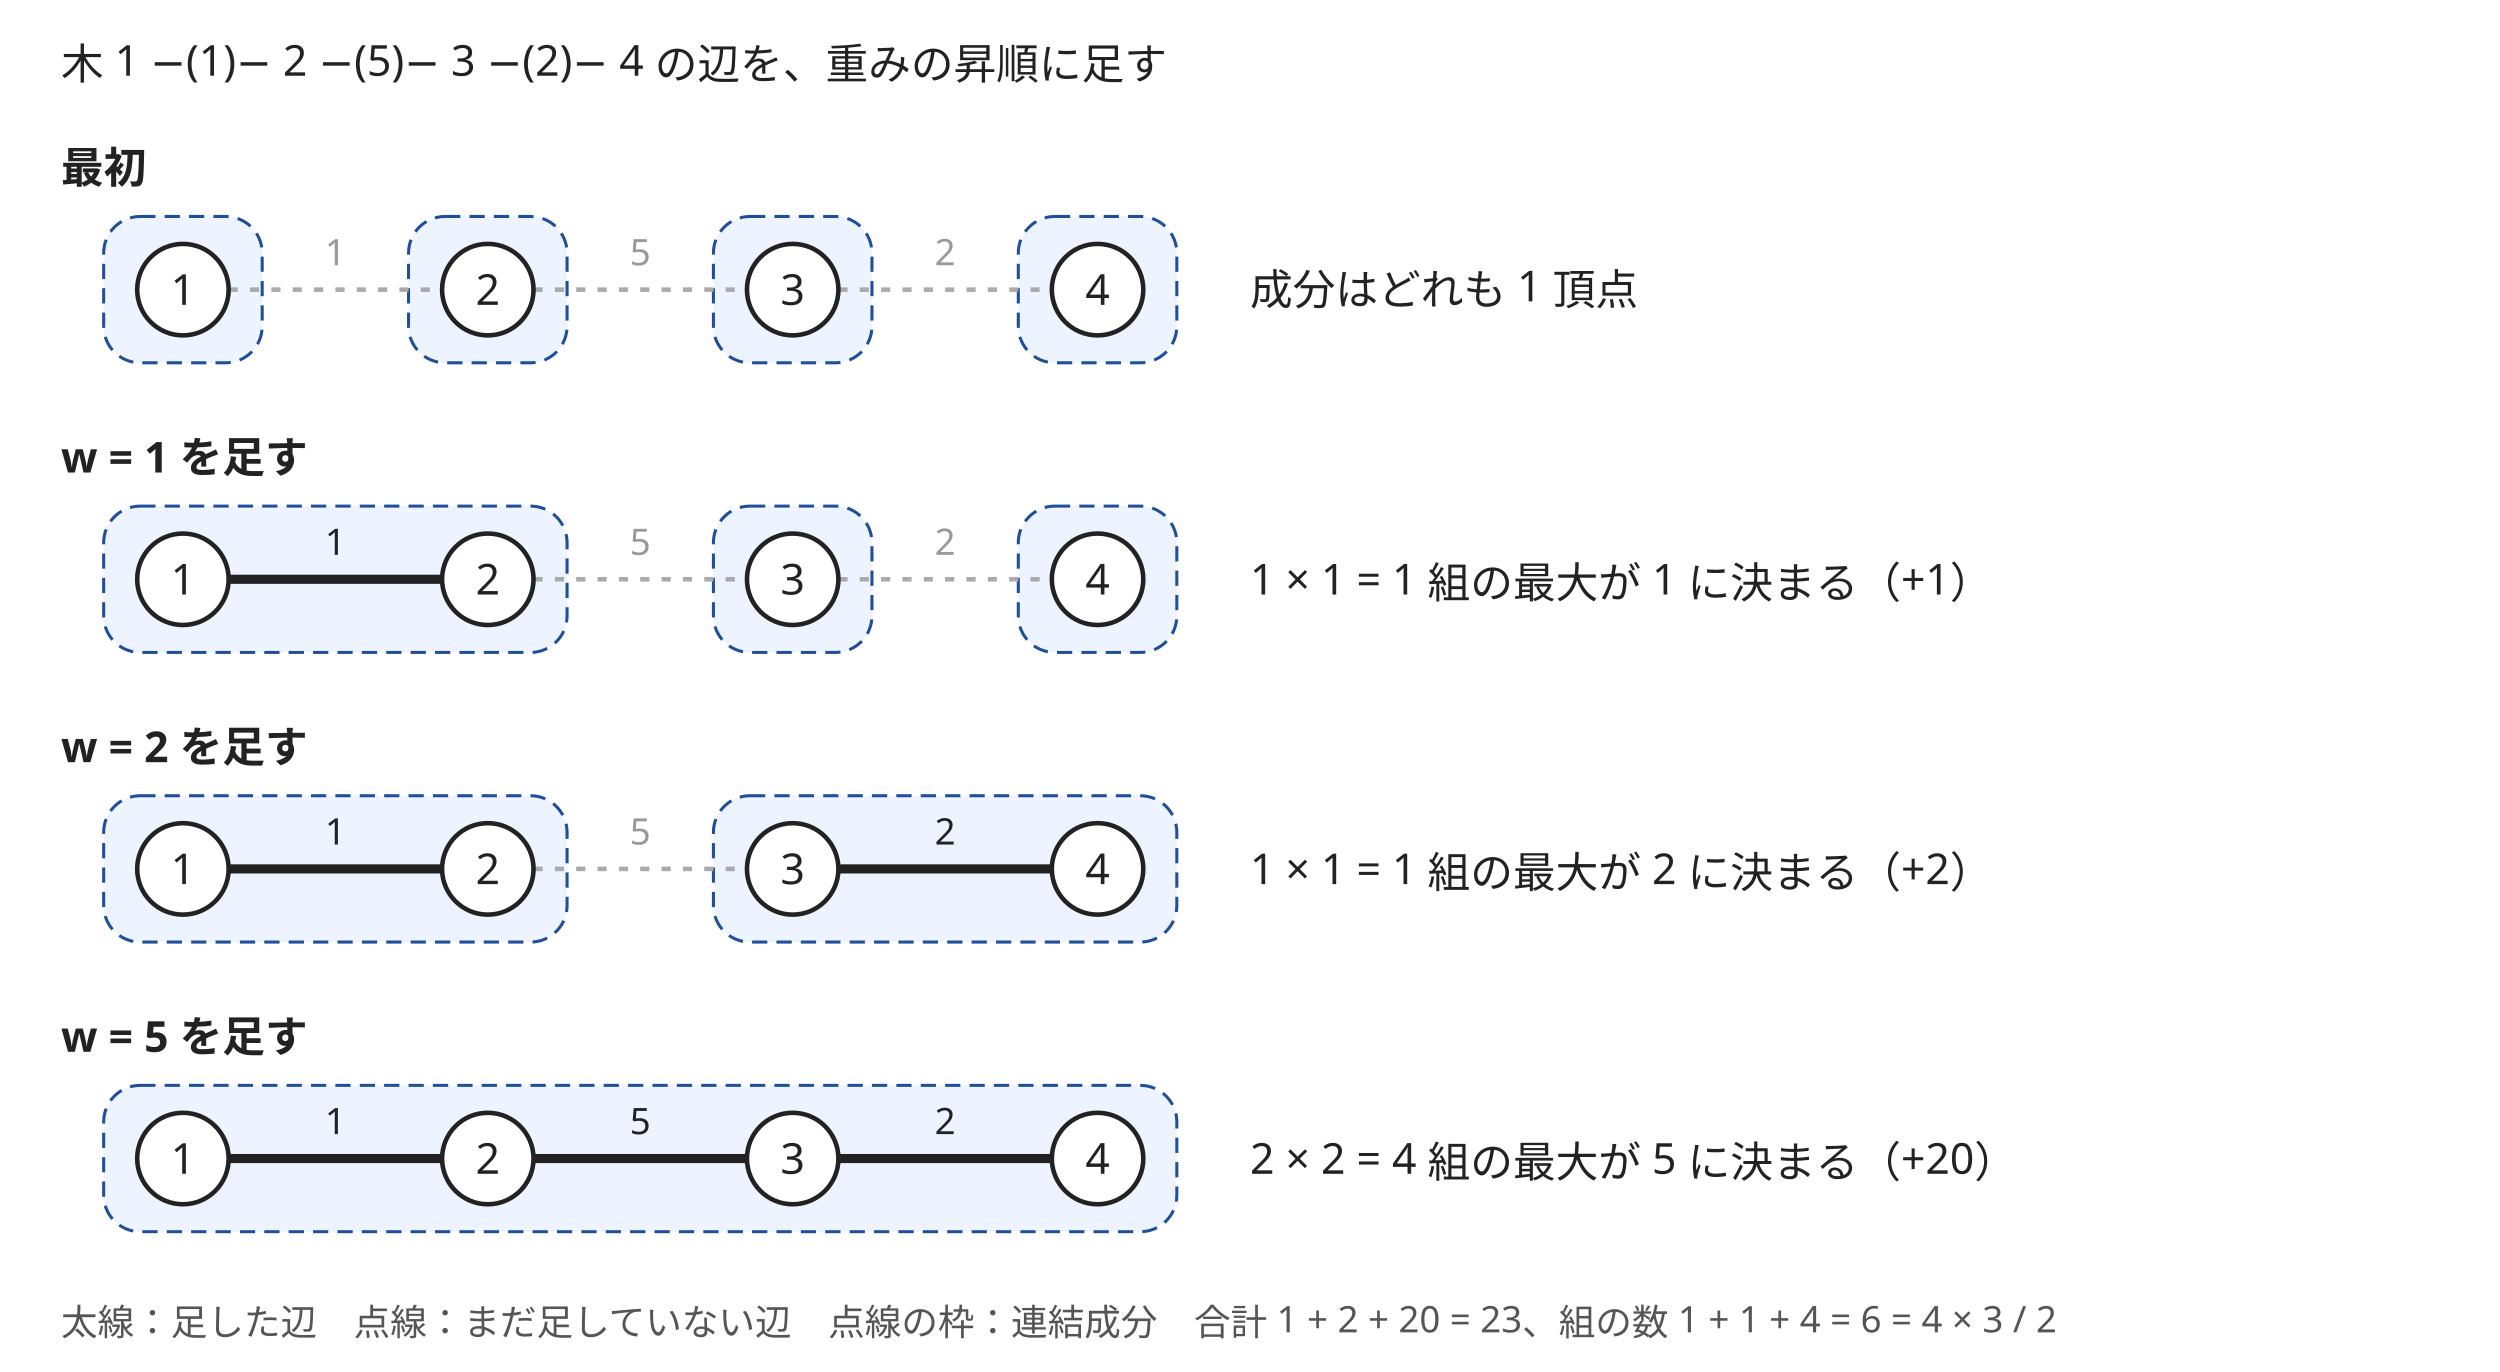
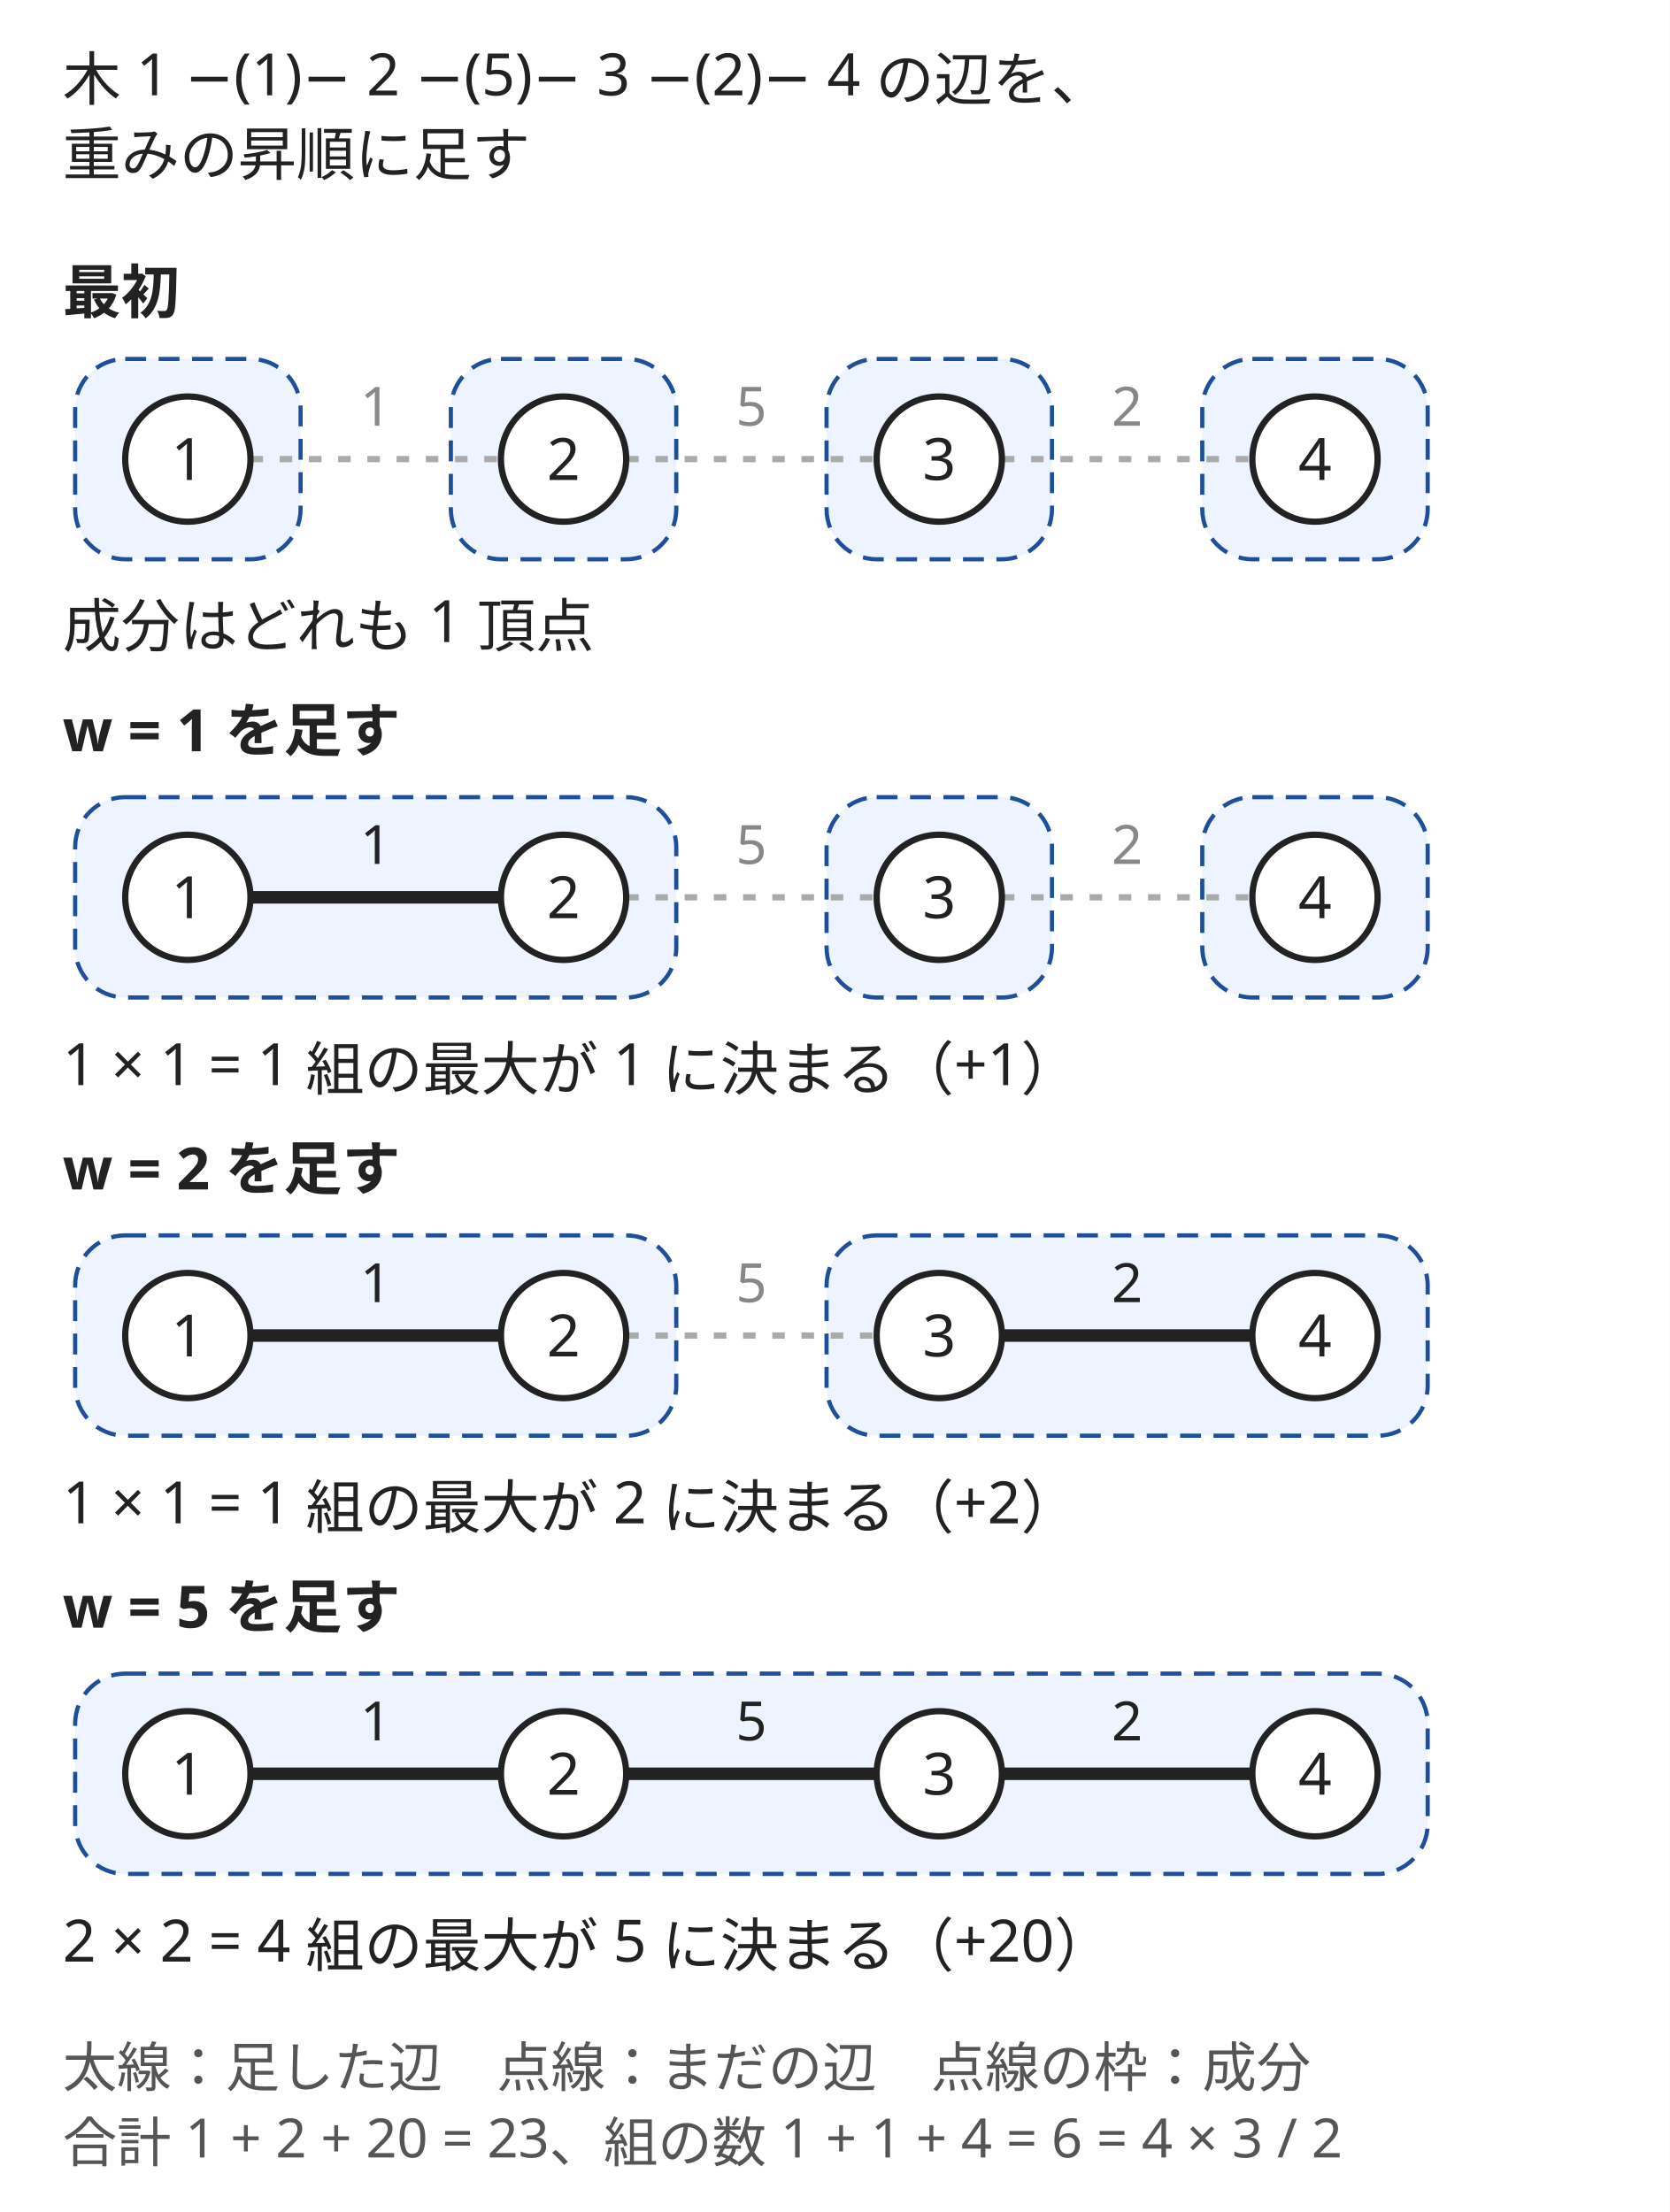
- <svg xmlns="http://www.w3.org/2000/svg" viewBox="0 0 820 450" font-family="sans-serif" font-size="14">
+ <svg xmlns="http://www.w3.org/2000/svg" viewBox="0 0 400 530" font-family="sans-serif" font-size="14">
  <rect width="100%" height="100%" fill="#ffffff" />
-   <text x="20" y="26" fill="#222">木 1 −(1)− 2 −(5)− 3 −(2)− 4 の辺を、重みの昇順に足す</text>
-   <text x="20" y="60" fill="#222" font-weight="bold">最初</text>
-   <rect x="34" y="71" width="52" height="48" rx="12" fill="#eef4ff" stroke="#1f4e9a" stroke-dasharray="5 3" />
-   <rect x="134" y="71" width="52" height="48" rx="12" fill="#eef4ff" stroke="#1f4e9a" stroke-dasharray="5 3" />
-   <rect x="234" y="71" width="52" height="48" rx="12" fill="#eef4ff" stroke="#1f4e9a" stroke-dasharray="5 3" />
-   <rect x="334" y="71" width="52" height="48" rx="12" fill="#eef4ff" stroke="#1f4e9a" stroke-dasharray="5 3" />
-   <line x1="75" y1="95" x2="145" y2="95" stroke="#aaa" stroke-width="1.5" stroke-dasharray="3 4" />
-   <text x="110" y="87" text-anchor="middle" fill="#999" font-size="12">1</text>
-   <line x1="175" y1="95" x2="245" y2="95" stroke="#aaa" stroke-width="1.5" stroke-dasharray="3 4" />
-   <text x="210" y="87" text-anchor="middle" fill="#999" font-size="12">5</text>
-   <line x1="275" y1="95" x2="345" y2="95" stroke="#aaa" stroke-width="1.5" stroke-dasharray="3 4" />
-   <text x="310" y="87" text-anchor="middle" fill="#999" font-size="12">2</text>
-   <circle cx="60" cy="95" r="15" fill="#ffffff" stroke="#222" stroke-width="1.5" />
-   <text x="60" y="100" text-anchor="middle" fill="#222">1</text>
-   <circle cx="160" cy="95" r="15" fill="#ffffff" stroke="#222" stroke-width="1.5" />
-   <text x="160" y="100" text-anchor="middle" fill="#222">2</text>
-   <circle cx="260" cy="95" r="15" fill="#ffffff" stroke="#222" stroke-width="1.5" />
-   <text x="260" y="100" text-anchor="middle" fill="#222">3</text>
-   <circle cx="360" cy="95" r="15" fill="#ffffff" stroke="#222" stroke-width="1.5" />
-   <text x="360" y="100" text-anchor="middle" fill="#222">4</text>
-   <text x="410" y="100" fill="#222">成分はどれも 1 頂点</text>
-   <text x="20" y="155" fill="#222" font-weight="bold">w = 1 を足す</text>
-   <rect x="34" y="166" width="152" height="48" rx="12" fill="#eef4ff" stroke="#1f4e9a" stroke-dasharray="5 3" />
-   <rect x="234" y="166" width="52" height="48" rx="12" fill="#eef4ff" stroke="#1f4e9a" stroke-dasharray="5 3" />
-   <rect x="334" y="166" width="52" height="48" rx="12" fill="#eef4ff" stroke="#1f4e9a" stroke-dasharray="5 3" />
-   <line x1="75" y1="190" x2="145" y2="190" stroke="#222" stroke-width="3" />
-   <text x="110" y="182" text-anchor="middle" fill="#222" font-size="12">1</text>
-   <line x1="175" y1="190" x2="245" y2="190" stroke="#aaa" stroke-width="1.5" stroke-dasharray="3 4" />
-   <text x="210" y="182" text-anchor="middle" fill="#999" font-size="12">5</text>
-   <line x1="275" y1="190" x2="345" y2="190" stroke="#aaa" stroke-width="1.5" stroke-dasharray="3 4" />
-   <text x="310" y="182" text-anchor="middle" fill="#999" font-size="12">2</text>
-   <circle cx="60" cy="190" r="15" fill="#ffffff" stroke="#222" stroke-width="1.5" />
-   <text x="60" y="195" text-anchor="middle" fill="#222">1</text>
-   <circle cx="160" cy="190" r="15" fill="#ffffff" stroke="#222" stroke-width="1.5" />
-   <text x="160" y="195" text-anchor="middle" fill="#222">2</text>
-   <circle cx="260" cy="190" r="15" fill="#ffffff" stroke="#222" stroke-width="1.5" />
-   <text x="260" y="195" text-anchor="middle" fill="#222">3</text>
-   <circle cx="360" cy="190" r="15" fill="#ffffff" stroke="#222" stroke-width="1.5" />
-   <text x="360" y="195" text-anchor="middle" fill="#222">4</text>
-   <text x="410" y="195" fill="#222">1 × 1 = 1 組の最大が 1 に決まる（+1）</text>
-   <text x="20" y="250" fill="#222" font-weight="bold">w = 2 を足す</text>
-   <rect x="34" y="261" width="152" height="48" rx="12" fill="#eef4ff" stroke="#1f4e9a" stroke-dasharray="5 3" />
-   <rect x="234" y="261" width="152" height="48" rx="12" fill="#eef4ff" stroke="#1f4e9a" stroke-dasharray="5 3" />
-   <line x1="75" y1="285" x2="145" y2="285" stroke="#222" stroke-width="3" />
-   <text x="110" y="277" text-anchor="middle" fill="#222" font-size="12">1</text>
-   <line x1="175" y1="285" x2="245" y2="285" stroke="#aaa" stroke-width="1.5" stroke-dasharray="3 4" />
-   <text x="210" y="277" text-anchor="middle" fill="#999" font-size="12">5</text>
-   <line x1="275" y1="285" x2="345" y2="285" stroke="#222" stroke-width="3" />
-   <text x="310" y="277" text-anchor="middle" fill="#222" font-size="12">2</text>
-   <circle cx="60" cy="285" r="15" fill="#ffffff" stroke="#222" stroke-width="1.5" />
-   <text x="60" y="290" text-anchor="middle" fill="#222">1</text>
-   <circle cx="160" cy="285" r="15" fill="#ffffff" stroke="#222" stroke-width="1.5" />
-   <text x="160" y="290" text-anchor="middle" fill="#222">2</text>
-   <circle cx="260" cy="285" r="15" fill="#ffffff" stroke="#222" stroke-width="1.5" />
-   <text x="260" y="290" text-anchor="middle" fill="#222">3</text>
-   <circle cx="360" cy="285" r="15" fill="#ffffff" stroke="#222" stroke-width="1.5" />
-   <text x="360" y="290" text-anchor="middle" fill="#222">4</text>
-   <text x="410" y="290" fill="#222">1 × 1 = 1 組の最大が 2 に決まる（+2）</text>
-   <text x="20" y="345" fill="#222" font-weight="bold">w = 5 を足す</text>
-   <rect x="34" y="356" width="352" height="48" rx="12" fill="#eef4ff" stroke="#1f4e9a" stroke-dasharray="5 3" />
-   <line x1="75" y1="380" x2="145" y2="380" stroke="#222" stroke-width="3" />
-   <text x="110" y="372" text-anchor="middle" fill="#222" font-size="12">1</text>
-   <line x1="175" y1="380" x2="245" y2="380" stroke="#222" stroke-width="3" />
-   <text x="210" y="372" text-anchor="middle" fill="#222" font-size="12">5</text>
-   <line x1="275" y1="380" x2="345" y2="380" stroke="#222" stroke-width="3" />
-   <text x="310" y="372" text-anchor="middle" fill="#222" font-size="12">2</text>
-   <circle cx="60" cy="380" r="15" fill="#ffffff" stroke="#222" stroke-width="1.5" />
-   <text x="60" y="385" text-anchor="middle" fill="#222">1</text>
-   <circle cx="160" cy="380" r="15" fill="#ffffff" stroke="#222" stroke-width="1.5" />
-   <text x="160" y="385" text-anchor="middle" fill="#222">2</text>
-   <circle cx="260" cy="380" r="15" fill="#ffffff" stroke="#222" stroke-width="1.5" />
-   <text x="260" y="385" text-anchor="middle" fill="#222">3</text>
-   <circle cx="360" cy="380" r="15" fill="#ffffff" stroke="#222" stroke-width="1.5" />
-   <text x="360" y="385" text-anchor="middle" fill="#222">4</text>
-   <text x="410" y="385" fill="#222">2 × 2 = 4 組の最大が 5 に決まる（+20）</text>
-   <text x="20" y="438" fill="#555" font-size="12">太線：足した辺　点線：まだ足していない辺　点線の枠：連結成分　合計 1 + 2 + 20 = 23、組の数 1 + 1 + 4 = 6 = 4 × 3 / 2</text>
+   <text x="15" y="24" fill="#222">木 1 −(1)− 2 −(5)− 3 −(2)− 4 の辺を、</text>
+   <text x="15" y="42" fill="#222">重みの昇順に足す</text>
+   <text x="15" y="75" fill="#222" font-weight="bold">最初</text>
+   <rect x="18" y="86" width="54" height="48" rx="12" fill="#eef4ff" stroke="#1f4e9a" stroke-dasharray="5 3" />
+   <rect x="108" y="86" width="54" height="48" rx="12" fill="#eef4ff" stroke="#1f4e9a" stroke-dasharray="5 3" />
+   <rect x="198" y="86" width="54" height="48" rx="12" fill="#eef4ff" stroke="#1f4e9a" stroke-dasharray="5 3" />
+   <rect x="288" y="86" width="54" height="48" rx="12" fill="#eef4ff" stroke="#1f4e9a" stroke-dasharray="5 3" />
+   <line x1="60" y1="110" x2="120" y2="110" stroke="#aaa" stroke-width="1.5" stroke-dasharray="3 4" />
+   <text x="90" y="102" text-anchor="middle" fill="#888" font-size="13">1</text>
+   <line x1="150" y1="110" x2="210" y2="110" stroke="#aaa" stroke-width="1.5" stroke-dasharray="3 4" />
+   <text x="180" y="102" text-anchor="middle" fill="#888" font-size="13">5</text>
+   <line x1="240" y1="110" x2="300" y2="110" stroke="#aaa" stroke-width="1.5" stroke-dasharray="3 4" />
+   <text x="270" y="102" text-anchor="middle" fill="#888" font-size="13">2</text>
+   <circle cx="45" cy="110" r="15" fill="#ffffff" stroke="#222" stroke-width="1.5" />
+   <text x="45" y="115" text-anchor="middle" fill="#222">1</text>
+   <circle cx="135" cy="110" r="15" fill="#ffffff" stroke="#222" stroke-width="1.5" />
+   <text x="135" y="115" text-anchor="middle" fill="#222">2</text>
+   <circle cx="225" cy="110" r="15" fill="#ffffff" stroke="#222" stroke-width="1.5" />
+   <text x="225" y="115" text-anchor="middle" fill="#222">3</text>
+   <circle cx="315" cy="110" r="15" fill="#ffffff" stroke="#222" stroke-width="1.5" />
+   <text x="315" y="115" text-anchor="middle" fill="#222">4</text>
+   <text x="15" y="155" fill="#222">成分はどれも 1 頂点</text>
+   <text x="15" y="180" fill="#222" font-weight="bold">w = 1 を足す</text>
+   <rect x="18" y="191" width="144" height="48" rx="12" fill="#eef4ff" stroke="#1f4e9a" stroke-dasharray="5 3" />
+   <rect x="198" y="191" width="54" height="48" rx="12" fill="#eef4ff" stroke="#1f4e9a" stroke-dasharray="5 3" />
+   <rect x="288" y="191" width="54" height="48" rx="12" fill="#eef4ff" stroke="#1f4e9a" stroke-dasharray="5 3" />
+   <line x1="60" y1="215" x2="120" y2="215" stroke="#222" stroke-width="3" />
+   <text x="90" y="207" text-anchor="middle" fill="#222" font-size="13">1</text>
+   <line x1="150" y1="215" x2="210" y2="215" stroke="#aaa" stroke-width="1.5" stroke-dasharray="3 4" />
+   <text x="180" y="207" text-anchor="middle" fill="#888" font-size="13">5</text>
+   <line x1="240" y1="215" x2="300" y2="215" stroke="#aaa" stroke-width="1.5" stroke-dasharray="3 4" />
+   <text x="270" y="207" text-anchor="middle" fill="#888" font-size="13">2</text>
+   <circle cx="45" cy="215" r="15" fill="#ffffff" stroke="#222" stroke-width="1.5" />
+   <text x="45" y="220" text-anchor="middle" fill="#222">1</text>
+   <circle cx="135" cy="215" r="15" fill="#ffffff" stroke="#222" stroke-width="1.5" />
+   <text x="135" y="220" text-anchor="middle" fill="#222">2</text>
+   <circle cx="225" cy="215" r="15" fill="#ffffff" stroke="#222" stroke-width="1.5" />
+   <text x="225" y="220" text-anchor="middle" fill="#222">3</text>
+   <circle cx="315" cy="215" r="15" fill="#ffffff" stroke="#222" stroke-width="1.5" />
+   <text x="315" y="220" text-anchor="middle" fill="#222">4</text>
+   <text x="15" y="260" fill="#222">1 × 1 = 1 組の最大が 1 に決まる（+1）</text>
+   <text x="15" y="285" fill="#222" font-weight="bold">w = 2 を足す</text>
+   <rect x="18" y="296" width="144" height="48" rx="12" fill="#eef4ff" stroke="#1f4e9a" stroke-dasharray="5 3" />
+   <rect x="198" y="296" width="144" height="48" rx="12" fill="#eef4ff" stroke="#1f4e9a" stroke-dasharray="5 3" />
+   <line x1="60" y1="320" x2="120" y2="320" stroke="#222" stroke-width="3" />
+   <text x="90" y="312" text-anchor="middle" fill="#222" font-size="13">1</text>
+   <line x1="150" y1="320" x2="210" y2="320" stroke="#aaa" stroke-width="1.5" stroke-dasharray="3 4" />
+   <text x="180" y="312" text-anchor="middle" fill="#888" font-size="13">5</text>
+   <line x1="240" y1="320" x2="300" y2="320" stroke="#222" stroke-width="3" />
+   <text x="270" y="312" text-anchor="middle" fill="#222" font-size="13">2</text>
+   <circle cx="45" cy="320" r="15" fill="#ffffff" stroke="#222" stroke-width="1.5" />
+   <text x="45" y="325" text-anchor="middle" fill="#222">1</text>
+   <circle cx="135" cy="320" r="15" fill="#ffffff" stroke="#222" stroke-width="1.5" />
+   <text x="135" y="325" text-anchor="middle" fill="#222">2</text>
+   <circle cx="225" cy="320" r="15" fill="#ffffff" stroke="#222" stroke-width="1.5" />
+   <text x="225" y="325" text-anchor="middle" fill="#222">3</text>
+   <circle cx="315" cy="320" r="15" fill="#ffffff" stroke="#222" stroke-width="1.5" />
+   <text x="315" y="325" text-anchor="middle" fill="#222">4</text>
+   <text x="15" y="365" fill="#222">1 × 1 = 1 組の最大が 2 に決まる（+2）</text>
+   <text x="15" y="390" fill="#222" font-weight="bold">w = 5 を足す</text>
+   <rect x="18" y="401" width="324" height="48" rx="12" fill="#eef4ff" stroke="#1f4e9a" stroke-dasharray="5 3" />
+   <line x1="60" y1="425" x2="120" y2="425" stroke="#222" stroke-width="3" />
+   <text x="90" y="417" text-anchor="middle" fill="#222" font-size="13">1</text>
+   <line x1="150" y1="425" x2="210" y2="425" stroke="#222" stroke-width="3" />
+   <text x="180" y="417" text-anchor="middle" fill="#222" font-size="13">5</text>
+   <line x1="240" y1="425" x2="300" y2="425" stroke="#222" stroke-width="3" />
+   <text x="270" y="417" text-anchor="middle" fill="#222" font-size="13">2</text>
+   <circle cx="45" cy="425" r="15" fill="#ffffff" stroke="#222" stroke-width="1.5" />
+   <text x="45" y="430" text-anchor="middle" fill="#222">1</text>
+   <circle cx="135" cy="425" r="15" fill="#ffffff" stroke="#222" stroke-width="1.5" />
+   <text x="135" y="430" text-anchor="middle" fill="#222">2</text>
+   <circle cx="225" cy="425" r="15" fill="#ffffff" stroke="#222" stroke-width="1.5" />
+   <text x="225" y="430" text-anchor="middle" fill="#222">3</text>
+   <circle cx="315" cy="425" r="15" fill="#ffffff" stroke="#222" stroke-width="1.5" />
+   <text x="315" y="430" text-anchor="middle" fill="#222">4</text>
+   <text x="15" y="470" fill="#222">2 × 2 = 4 組の最大が 5 に決まる（+20）</text>
+   <text x="15" y="500" fill="#555" font-size="13">太線：足した辺　点線：まだの辺　点線の枠：成分</text>
+   <text x="15" y="518" fill="#555" font-size="13">合計 1 + 2 + 20 = 23、組の数 1 + 1 + 4 = 6 = 4 × 3 / 2</text>
</svg>
